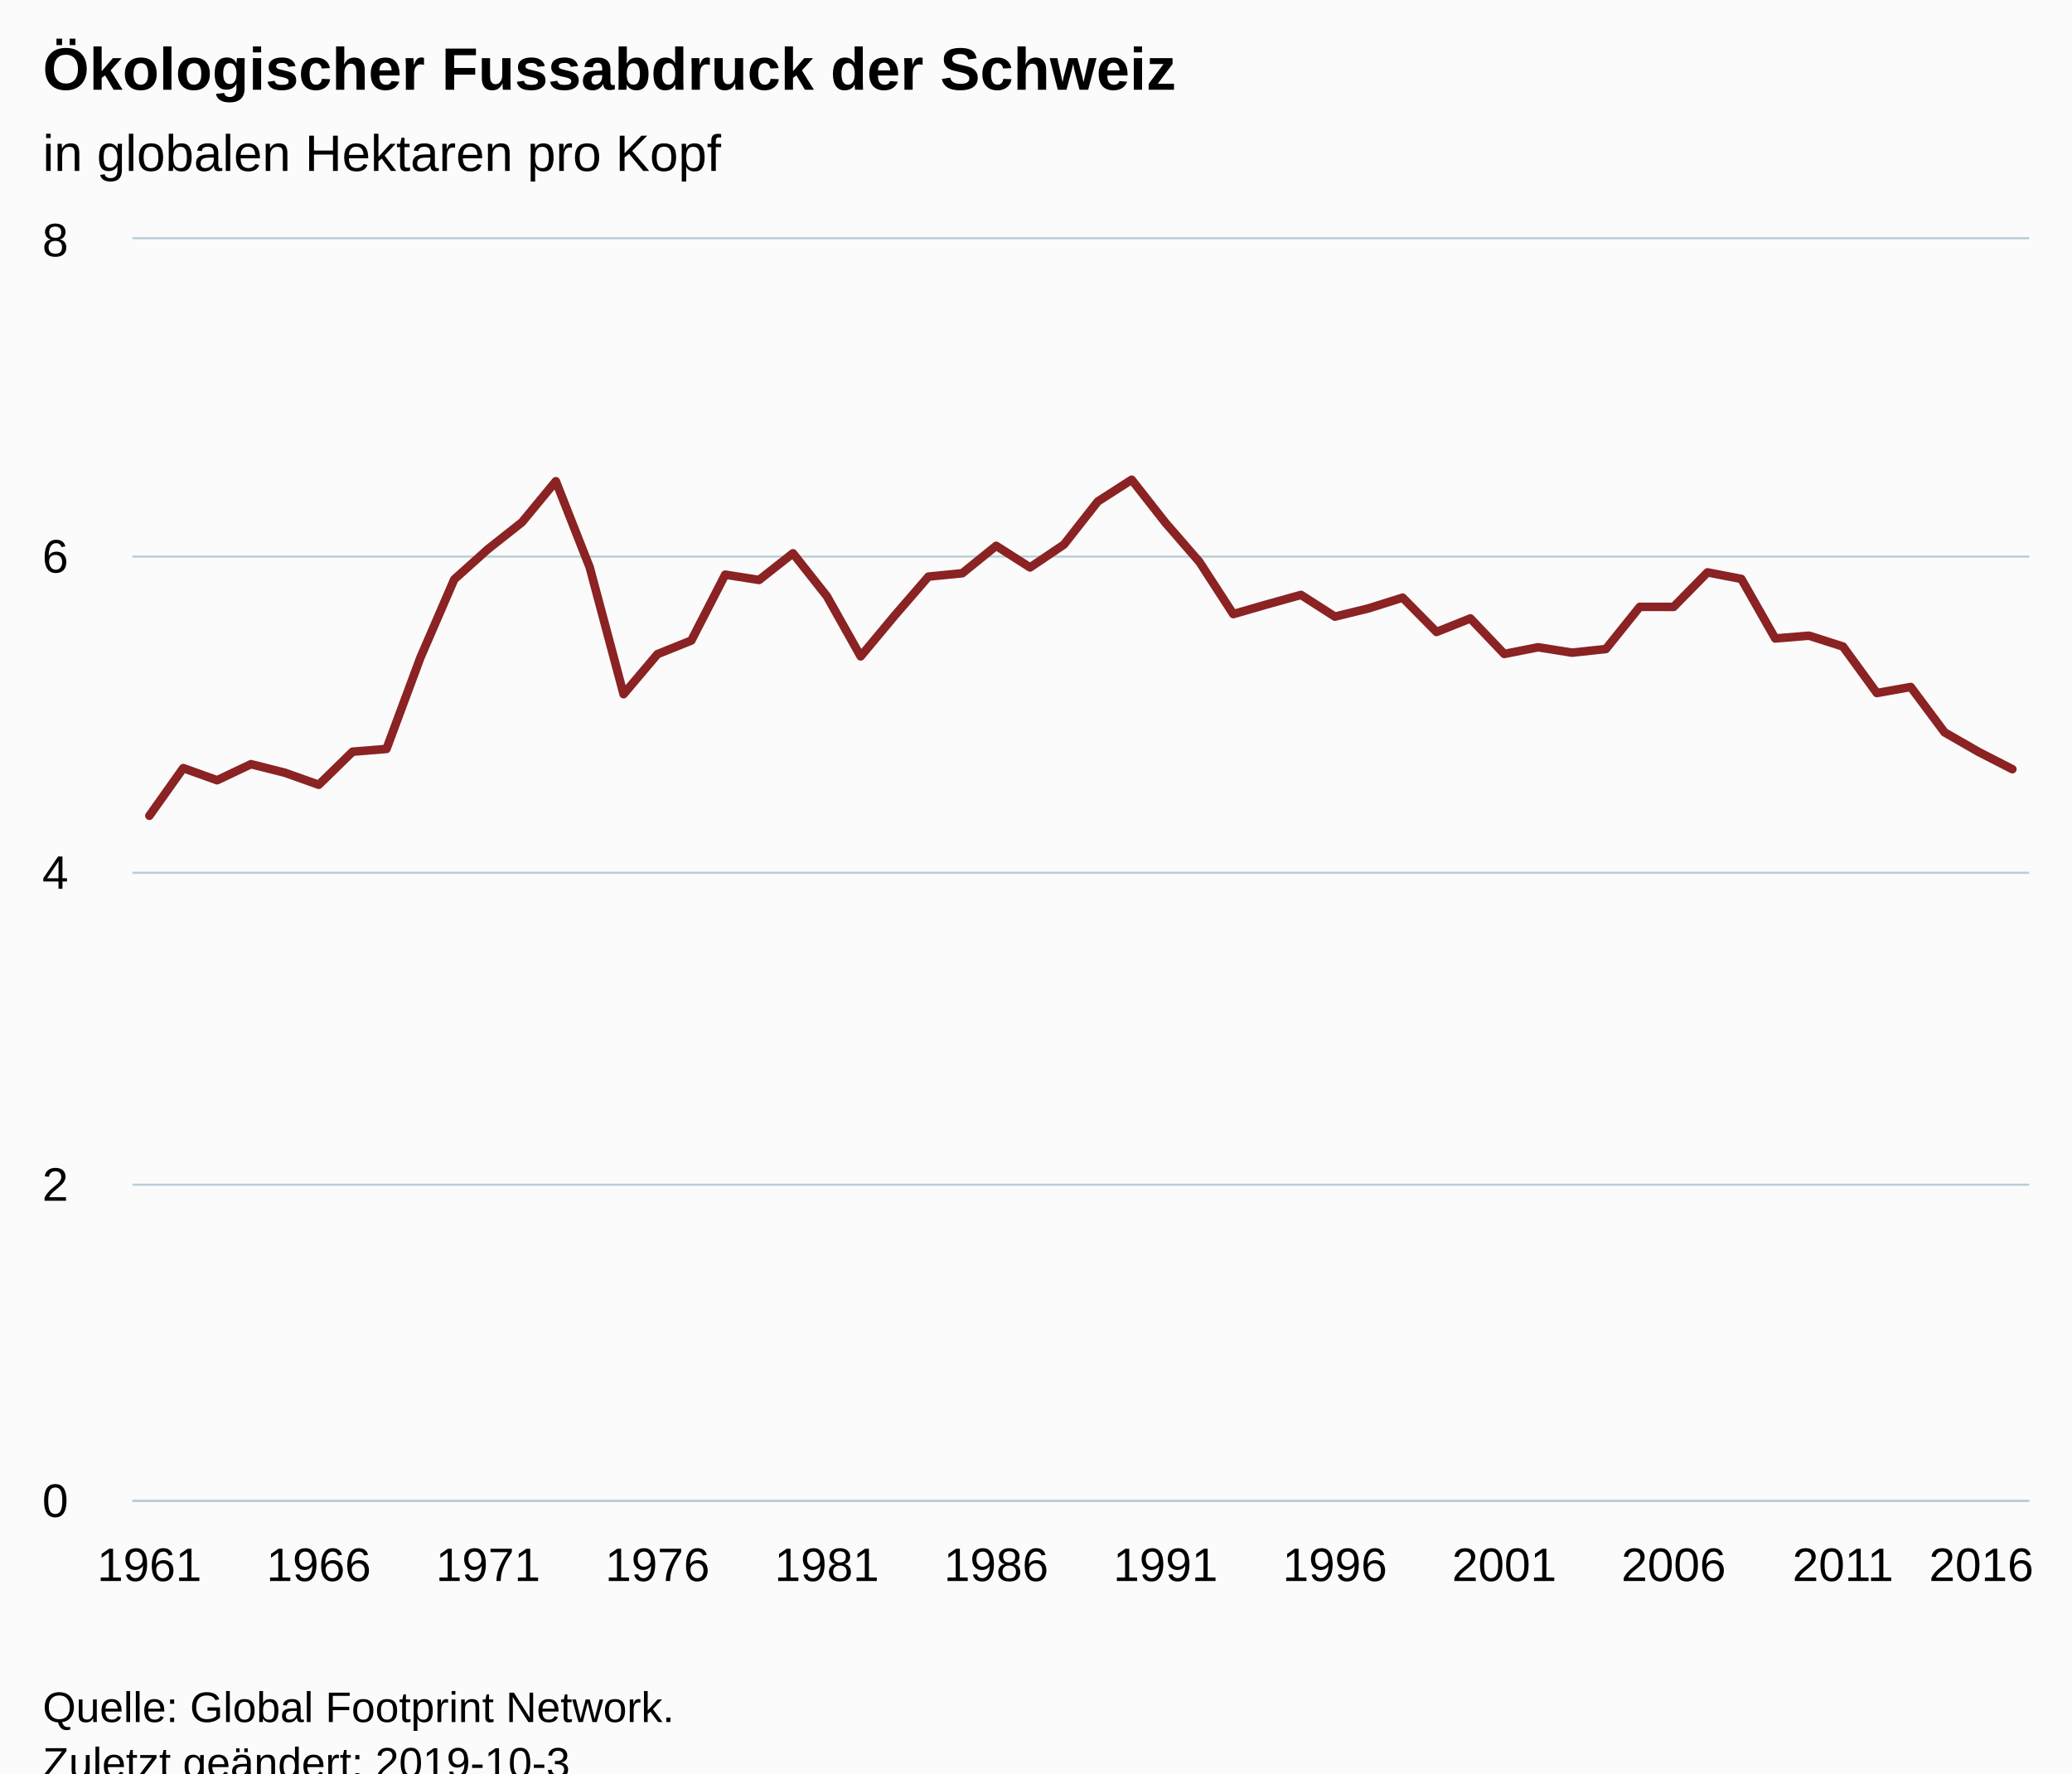
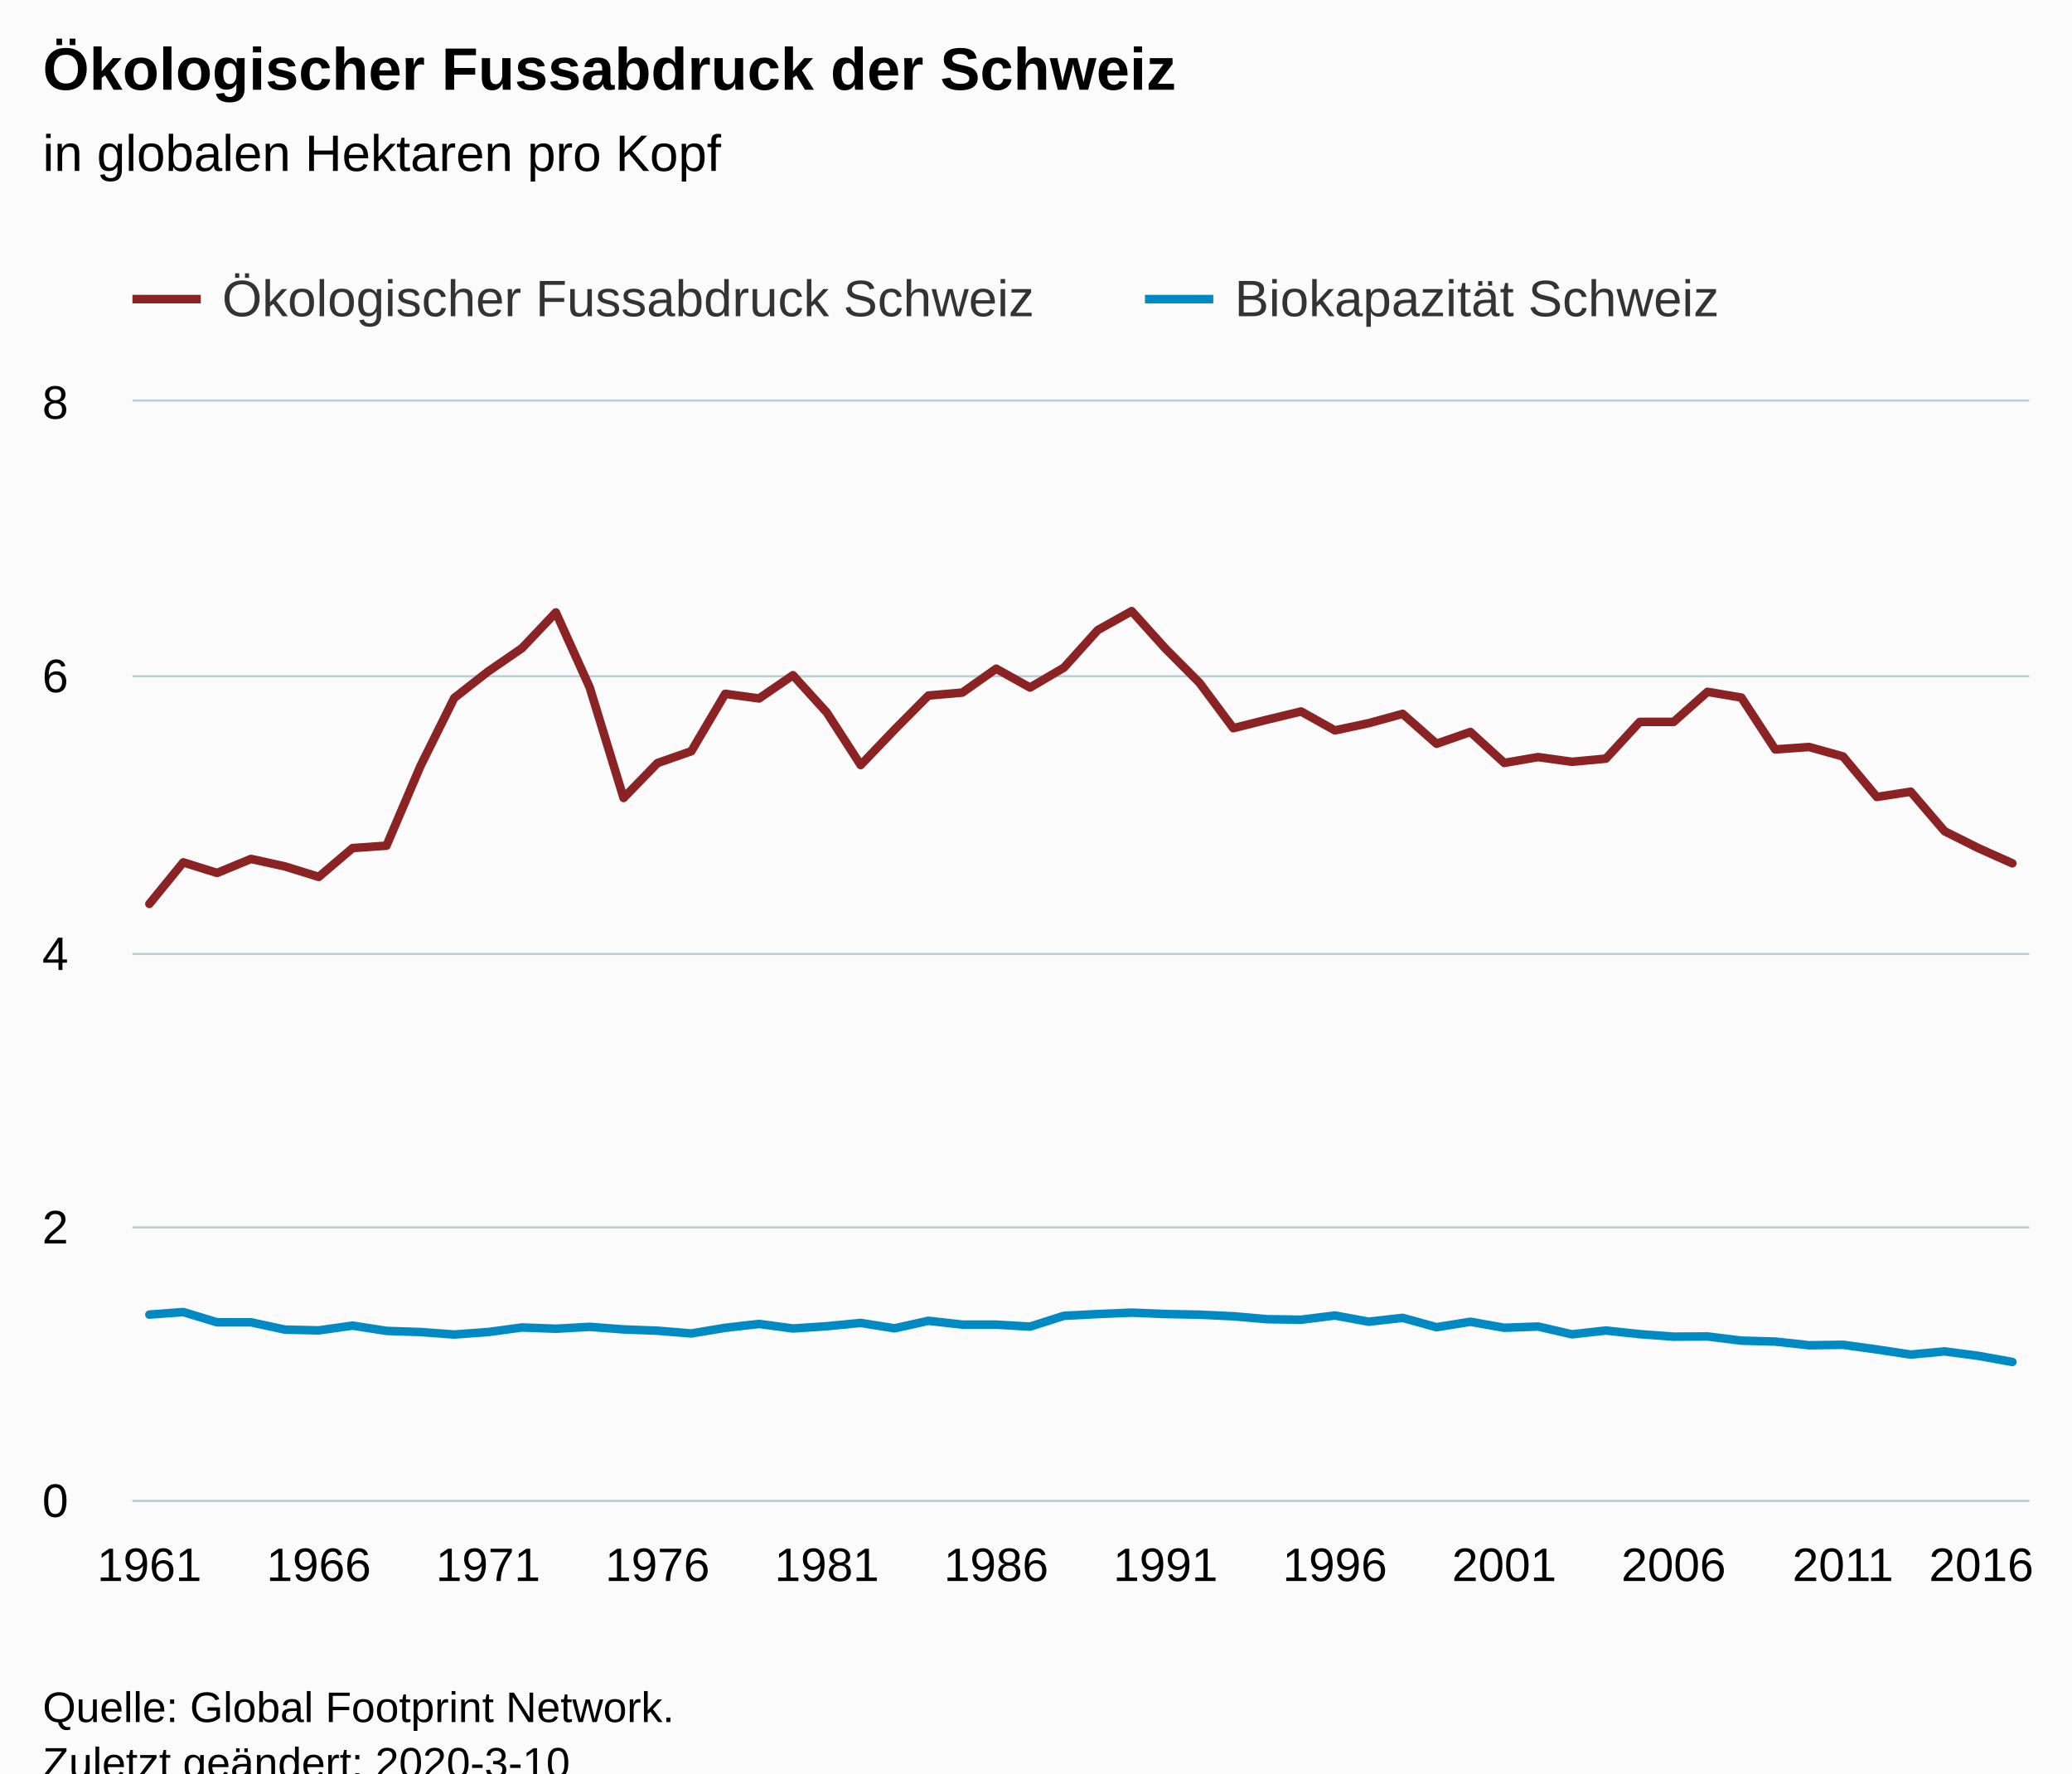
<svg xmlns="http://www.w3.org/2000/svg" version="1.1" class="highcharts-root" style="font-family:Arial;font-size:12px;" viewBox="0 0 485 415">
  <defs>
-     <clipPath id="highcharts-laxtp11-6">
-       <rect x="0" y="0" width="444" height="295" fill="none" />
+     <clipPath id="highcharts-q8dgqhq-6">
+       <rect x="0" y="0" width="444" height="257" fill="none" />
    </clipPath>
-     <clipPath id="highcharts-laxtp11-7">
-       <rect x="0" y="0" width="444" height="295" fill="none" />
+     <clipPath id="highcharts-q8dgqhq-7">
+       <rect x="0" y="0" width="444" height="257" fill="none" />
    </clipPath>
  </defs>
  <rect fill="#fbfbfb" class="highcharts-background" x="0" y="0" width="485" height="428" rx="0" ry="0" />
-   <rect fill="none" class="highcharts-plot-background" x="31" y="56" width="444" height="295" />
+   <rect fill="none" class="highcharts-plot-background" x="31" y="94" width="444" height="257" />
  <g class="highcharts-pane-group" data-z-index="0" />
  <g class="highcharts-grid highcharts-xaxis-grid " data-z-index="1">
-     <path fill="none" data-z-index="1" class="highcharts-grid-line" d="M 34.5 56 L 34.5 351" opacity="1" />
-     <path fill="none" data-z-index="1" class="highcharts-grid-line" d="M 74.5 56 L 74.5 351" opacity="1" />
-     <path fill="none" data-z-index="1" class="highcharts-grid-line" d="M 113.5 56 L 113.5 351" opacity="1" />
-     <path fill="none" data-z-index="1" class="highcharts-grid-line" d="M 153.5 56 L 153.5 351" opacity="1" />
-     <path fill="none" data-z-index="1" class="highcharts-grid-line" d="M 193.5 56 L 193.5 351" opacity="1" />
-     <path fill="none" data-z-index="1" class="highcharts-grid-line" d="M 232.5 56 L 232.5 351" opacity="1" />
-     <path fill="none" data-z-index="1" class="highcharts-grid-line" d="M 272.5 56 L 272.5 351" opacity="1" />
-     <path fill="none" data-z-index="1" class="highcharts-grid-line" d="M 311.5 56 L 311.5 351" opacity="1" />
-     <path fill="none" data-z-index="1" class="highcharts-grid-line" d="M 351.5 56 L 351.5 351" opacity="1" />
-     <path fill="none" data-z-index="1" class="highcharts-grid-line" d="M 391.5 56 L 391.5 351" opacity="1" />
-     <path fill="none" data-z-index="1" class="highcharts-grid-line" d="M 430.5 56 L 430.5 351" opacity="1" />
-     <path fill="none" data-z-index="1" class="highcharts-grid-line" d="M 470.5 56 L 470.5 351" opacity="1" />
+     <path fill="none" data-z-index="1" class="highcharts-grid-line" d="M 34.5 94 L 34.5 351" opacity="1" />
+     <path fill="none" data-z-index="1" class="highcharts-grid-line" d="M 74.5 94 L 74.5 351" opacity="1" />
+     <path fill="none" data-z-index="1" class="highcharts-grid-line" d="M 113.5 94 L 113.5 351" opacity="1" />
+     <path fill="none" data-z-index="1" class="highcharts-grid-line" d="M 153.5 94 L 153.5 351" opacity="1" />
+     <path fill="none" data-z-index="1" class="highcharts-grid-line" d="M 193.5 94 L 193.5 351" opacity="1" />
+     <path fill="none" data-z-index="1" class="highcharts-grid-line" d="M 232.5 94 L 232.5 351" opacity="1" />
+     <path fill="none" data-z-index="1" class="highcharts-grid-line" d="M 272.5 94 L 272.5 351" opacity="1" />
+     <path fill="none" data-z-index="1" class="highcharts-grid-line" d="M 311.5 94 L 311.5 351" opacity="1" />
+     <path fill="none" data-z-index="1" class="highcharts-grid-line" d="M 351.5 94 L 351.5 351" opacity="1" />
+     <path fill="none" data-z-index="1" class="highcharts-grid-line" d="M 391.5 94 L 391.5 351" opacity="1" />
+     <path fill="none" data-z-index="1" class="highcharts-grid-line" d="M 430.5 94 L 430.5 351" opacity="1" />
+     <path fill="none" data-z-index="1" class="highcharts-grid-line" d="M 470.5 94 L 470.5 351" opacity="1" />
  </g>
  <g class="highcharts-grid highcharts-yaxis-grid " data-z-index="1">
    <path fill="none" stroke="#B9CFD7" stroke-width="0.5" data-z-index="1" class="highcharts-grid-line" d="M 31 351.25 L 475 351.25" opacity="1" />
-     <path fill="none" stroke="#B9CFD7" stroke-width="0.5" data-z-index="1" class="highcharts-grid-line" d="M 31 277.25 L 475 277.25" opacity="1" />
-     <path fill="none" stroke="#B9CFD7" stroke-width="0.5" data-z-index="1" class="highcharts-grid-line" d="M 31 204.25 L 475 204.25" opacity="1" />
-     <path fill="none" stroke="#B9CFD7" stroke-width="0.5" data-z-index="1" class="highcharts-grid-line" d="M 31 130.25 L 475 130.25" opacity="1" />
-     <path fill="none" stroke="#B9CFD7" stroke-width="0.5" data-z-index="1" class="highcharts-grid-line" d="M 31 55.75 L 475 55.75" opacity="1" />
+     <path fill="none" stroke="#B9CFD7" stroke-width="0.5" data-z-index="1" class="highcharts-grid-line" d="M 31 287.25 L 475 287.25" opacity="1" />
+     <path fill="none" stroke="#B9CFD7" stroke-width="0.5" data-z-index="1" class="highcharts-grid-line" d="M 31 223.25 L 475 223.25" opacity="1" />
+     <path fill="none" stroke="#B9CFD7" stroke-width="0.5" data-z-index="1" class="highcharts-grid-line" d="M 31 158.25 L 475 158.25" opacity="1" />
+     <path fill="none" stroke="#B9CFD7" stroke-width="0.5" data-z-index="1" class="highcharts-grid-line" d="M 31 93.75 L 475 93.75" opacity="1" />
  </g>
-   <rect fill="none" class="highcharts-plot-border" data-z-index="1" x="31" y="56" width="444" height="295" />
+   <rect fill="none" class="highcharts-plot-border" data-z-index="1" x="31" y="94" width="444" height="257" />
  <g class="highcharts-axis highcharts-xaxis " data-z-index="2">
    <path fill="none" class="highcharts-axis-line" stroke="#B9CFD7" stroke-width="0.5" data-z-index="7" d="M 31 351.25 L 475 351.25" />
  </g>
  <g class="highcharts-axis highcharts-yaxis " data-z-index="2">
-     <path fill="none" class="highcharts-axis-line" data-z-index="7" d="M 31 56 L 31 351" />
+     <path fill="none" class="highcharts-axis-line" data-z-index="7" d="M 31 94 L 31 351" />
  </g>
  <g class="highcharts-series-group" data-z-index="3">
-     <g data-z-index="0.1" class="highcharts-series highcharts-series-0 highcharts-line-series " transform="translate(31,56) scale(1 1)" clip-path="url(#highcharts-laxtp11-7)">
-       <path fill="none" d="M 3.964 134.907 L 11.893 123.756 L 19.821 126.596 L 27.75 122.836 L 35.679 124.836 L 43.607 127.656 L 51.536 119.915 L 59.464 119.271 L 67.393 97.937 L 75.321 79.599 L 83.25 72.485 L 91.179 66.219 L 99.107 56.618 L 107.036 76.779 L 114.964 106.455 L 122.893 97.088 L 130.821 93.901 L 138.75 78.481 L 146.679 79.724 L 154.607 73.484 L 162.536 83.51 L 170.464 97.608 L 178.393 88.099 L 186.321 78.941 L 194.25 78.152 L 202.179 71.735 L 210.107 76.794 L 218.036 71.448 L 225.964 61.357 L 233.893 56.265 L 241.821 66.357 L 249.75 75.495 L 257.679 87.716 L 265.607 85.428 L 273.536 83.222 L 281.464 88.306 L 289.393 86.363 L 297.321 83.862 L 305.25 91.895 L 313.179 88.728 L 321.107 97.041 L 329.036 95.474 L 336.964 96.739 L 344.893 95.891 L 352.821 86.02 L 360.75 86.024 L 368.679 77.948 L 376.607 79.482 L 384.536 93.413 L 392.464 92.768 L 400.393 95.302 L 408.321 106.185 L 416.25 104.775 L 424.179 115.397 L 432.107 119.945 L 440.036 124.01" class="highcharts-graph" data-z-index="1" stroke="#8b2223" stroke-width="2" stroke-linejoin="round" stroke-linecap="round" />
+     <g data-z-index="0.1" class="highcharts-series highcharts-series-0 highcharts-line-series " transform="translate(31,94) scale(1 1)" clip-path="url(#highcharts-q8dgqhq-7)">
+       <path fill="none" d="M 3.964 117.529 L 11.893 107.815 L 19.821 110.289 L 27.75 107.013 L 35.679 108.756 L 43.607 111.213 L 51.536 104.468 L 59.464 103.907 L 67.393 85.321 L 75.321 69.346 L 83.25 63.148 L 91.179 57.689 L 99.107 49.325 L 107.036 66.889 L 114.964 92.742 L 122.893 84.581 L 130.821 81.805 L 138.75 68.372 L 146.679 69.454 L 154.607 64.018 L 162.536 72.753 L 170.464 85.035 L 178.393 76.75 L 186.321 68.773 L 194.25 68.085 L 202.179 62.494 L 210.107 66.902 L 218.036 62.244 L 225.964 53.454 L 233.893 49.018 L 241.821 57.809 L 249.75 65.77 L 257.679 76.417 L 265.607 74.424 L 273.536 72.502 L 281.464 76.931 L 289.393 75.238 L 297.321 73.06 L 305.25 80.058 L 313.179 77.299 L 321.107 84.541 L 329.036 83.175 L 336.964 84.278 L 344.893 83.539 L 352.821 74.94 L 360.75 74.943 L 368.679 67.908 L 376.607 69.244 L 384.536 81.38 L 392.464 80.818 L 400.393 83.026 L 408.321 92.507 L 416.25 91.279 L 424.179 100.532 L 432.107 104.494 L 440.036 108.036" class="highcharts-graph" data-z-index="1" stroke="#8b2223" stroke-width="2" stroke-linejoin="round" stroke-linecap="round" />
    </g>
-     <g data-z-index="0.1" class="highcharts-markers highcharts-series-0 highcharts-line-series " transform="translate(31,56) scale(1 1)" clip-path="none" />
+     <g data-z-index="0.1" class="highcharts-markers highcharts-series-0 highcharts-line-series " transform="translate(31,94) scale(1 1)" clip-path="none" />
+     <g data-z-index="0.1" class="highcharts-series highcharts-series-1 highcharts-line-series " transform="translate(31,94) scale(1 1)" clip-path="url(#highcharts-q8dgqhq-7)">
+       <path fill="none" d="M 3.964 213.648 L 11.893 213.055 L 19.821 215.451 L 27.75 215.45 L 35.679 217.161 L 43.607 217.343 L 51.536 216.225 L 59.464 217.461 L 67.393 217.728 L 75.321 218.309 L 83.25 217.732 L 91.179 216.661 L 99.107 216.955 L 107.036 216.515 L 114.964 217.114 L 122.893 217.416 L 130.821 218.063 L 138.75 216.74 L 146.679 215.833 L 154.607 216.898 L 162.536 216.368 L 170.464 215.6 L 178.393 216.861 L 186.321 215.1 L 194.25 215.989 L 202.179 215.996 L 210.107 216.462 L 218.036 213.934 L 225.964 213.521 L 233.893 213.19 L 241.821 213.515 L 249.75 213.664 L 257.679 214.038 L 265.607 214.725 L 273.536 214.849 L 281.464 213.858 L 289.393 215.311 L 297.321 214.411 L 305.25 216.598 L 313.179 215.322 L 321.107 216.731 L 329.036 216.442 L 336.964 218.263 L 344.893 217.376 L 352.821 218.228 L 360.75 218.81 L 368.679 218.762 L 376.607 219.741 L 384.536 219.961 L 392.464 220.825 L 400.393 220.714 L 408.321 221.806 L 416.25 223.006 L 424.179 222.258 L 432.107 223.305 L 440.036 224.735" class="highcharts-graph" data-z-index="1" stroke="#008AC3" stroke-width="2" stroke-linejoin="round" stroke-linecap="round" />
+     </g>
+     <g data-z-index="0.1" class="highcharts-markers highcharts-series-1 highcharts-line-series " transform="translate(31,94) scale(1 1)" clip-path="none" />
  </g>
  <text x="10" text-anchor="start" class="highcharts-title" data-z-index="4" style="color:#000000;font-size:14px;font-weight:bold;fill:#000000;" y="21">
    <tspan>Ökologischer Fussabdruck der Schweiz</tspan>
  </text>
  <text x="10" text-anchor="start" class="highcharts-subtitle" data-z-index="4" style="color:#000000;font-size:12px;font-weight:normal;font-family:Arial;fill:#000000;" y="40">
    <tspan>in globalen Hektaren pro Kopf</tspan>
  </text>
+   <g class="highcharts-legend" data-z-index="7" transform="translate(23,56)">
+     <rect fill="none" class="highcharts-legend-box" rx="0" ry="0" x="0" y="0" width="388" height="26" visibility="visible" />
+     <g data-z-index="1">
+       <g>
+         <g class="highcharts-legend-item highcharts-line-series highcharts-color-undefined highcharts-series-0" data-z-index="1" transform="translate(8,3)">
+           <path fill="none" d="M 0 11 L 16 11" class="highcharts-graph" stroke="#8b2223" stroke-width="2" />
+           <text x="21" style="color:#333333;font-size:12px;font-weight:normal;cursor:pointer;fill:#333333;" text-anchor="start" data-z-index="2" y="15">
+             <tspan>Ökologischer Fussabdruck Schweiz</tspan>
+           </text>
+         </g>
+         <g class="highcharts-legend-item highcharts-line-series highcharts-color-undefined highcharts-series-1" data-z-index="1" transform="translate(245,3)">
+           <path fill="none" d="M 0 11 L 16 11" class="highcharts-graph" stroke="#008AC3" stroke-width="2" />
+           <text x="21" y="15" style="color:#333333;font-size:12px;font-weight:normal;cursor:pointer;fill:#333333;" text-anchor="start" data-z-index="2">
+             <tspan>Biokapazität Schweiz</tspan>
+           </text>
+         </g>
+       </g>
+     </g>
+   </g>
  <g class="highcharts-axis-labels highcharts-xaxis-labels " data-z-index="7">
    <text x="34.964" style="color:#000000;cursor:default;font-size:11px;fill:#000000;" text-anchor="middle" transform="translate(0,0)" y="370" opacity="1">1961</text>
    <text x="74.607" style="color:#000000;cursor:default;font-size:11px;fill:#000000;" text-anchor="middle" transform="translate(0,0)" y="370" opacity="1">1966</text>
    <text x="114.25" style="color:#000000;cursor:default;font-size:11px;fill:#000000;" text-anchor="middle" transform="translate(0,0)" y="370" opacity="1">1971</text>
    <text x="153.893" style="color:#000000;cursor:default;font-size:11px;fill:#000000;" text-anchor="middle" transform="translate(0,0)" y="370" opacity="1">1976</text>
    <text x="193.536" style="color:#000000;cursor:default;font-size:11px;fill:#000000;" text-anchor="middle" transform="translate(0,0)" y="370" opacity="1">1981</text>
    <text x="233.179" style="color:#000000;cursor:default;font-size:11px;fill:#000000;" text-anchor="middle" transform="translate(0,0)" y="370" opacity="1">1986</text>
    <text x="272.821" style="color:#000000;cursor:default;font-size:11px;fill:#000000;" text-anchor="middle" transform="translate(0,0)" y="370" opacity="1">1991</text>
    <text x="312.464" style="color:#000000;cursor:default;font-size:11px;fill:#000000;" text-anchor="middle" transform="translate(0,0)" y="370" opacity="1">1996</text>
    <text x="352.107" style="color:#000000;cursor:default;font-size:11px;fill:#000000;" text-anchor="middle" transform="translate(0,0)" y="370" opacity="1">2001</text>
    <text x="391.75" style="color:#000000;cursor:default;font-size:11px;fill:#000000;" text-anchor="middle" transform="translate(0,0)" y="370" opacity="1">2006</text>
    <text x="431.393" style="color:#000000;cursor:default;font-size:11px;fill:#000000;" text-anchor="middle" transform="translate(0,0)" y="370" opacity="1">2011</text>
    <text x="463.768" style="color:#000000;cursor:default;font-size:11px;fill:#000000;" text-anchor="middle" transform="translate(0,0)" y="370" opacity="1">
      <tspan>2016</tspan>
    </text>
  </g>
  <g class="highcharts-axis-labels highcharts-yaxis-labels " data-z-index="7">
    <text x="16" style="color:#000000;cursor:default;font-size:11px;fill:#000000;" text-anchor="end" transform="translate(0,0)" y="355" opacity="1">0</text>
-     <text x="16" style="color:#000000;cursor:default;font-size:11px;fill:#000000;" text-anchor="end" transform="translate(0,0)" y="281" opacity="1">2</text>
-     <text x="16" style="color:#000000;cursor:default;font-size:11px;fill:#000000;" text-anchor="end" transform="translate(0,0)" y="208" opacity="1">4</text>
-     <text x="16" style="color:#000000;cursor:default;font-size:11px;fill:#000000;" text-anchor="end" transform="translate(0,0)" y="134" opacity="1">6</text>
-     <text x="16" style="color:#000000;cursor:default;font-size:11px;fill:#000000;" text-anchor="end" transform="translate(0,0)" y="60" opacity="1">8</text>
+     <text x="16" style="color:#000000;cursor:default;font-size:11px;fill:#000000;" text-anchor="end" transform="translate(0,0)" y="291" opacity="1">2</text>
+     <text x="16" style="color:#000000;cursor:default;font-size:11px;fill:#000000;" text-anchor="end" transform="translate(0,0)" y="227" opacity="1">4</text>
+     <text x="16" style="color:#000000;cursor:default;font-size:11px;fill:#000000;" text-anchor="end" transform="translate(0,0)" y="162" opacity="1">6</text>
+     <text x="16" style="color:#000000;cursor:default;font-size:11px;fill:#000000;" text-anchor="end" transform="translate(0,0)" y="98" opacity="1">8</text>
  </g>
  <text x="10" class="highcharts-credits" text-anchor="start" data-z-index="8" style="cursor:default;color:#000000;font-size:10px;fill:#000000;" y="403">
    <tspan>Quelle: Global Footprint Network.</tspan>
-     <tspan x="10" dy="13">Zuletzt geändert: 2019-10-3</tspan>
+     <tspan x="10" dy="13">Zuletzt geändert: 2020-3-10</tspan>
  </text>
</svg>
